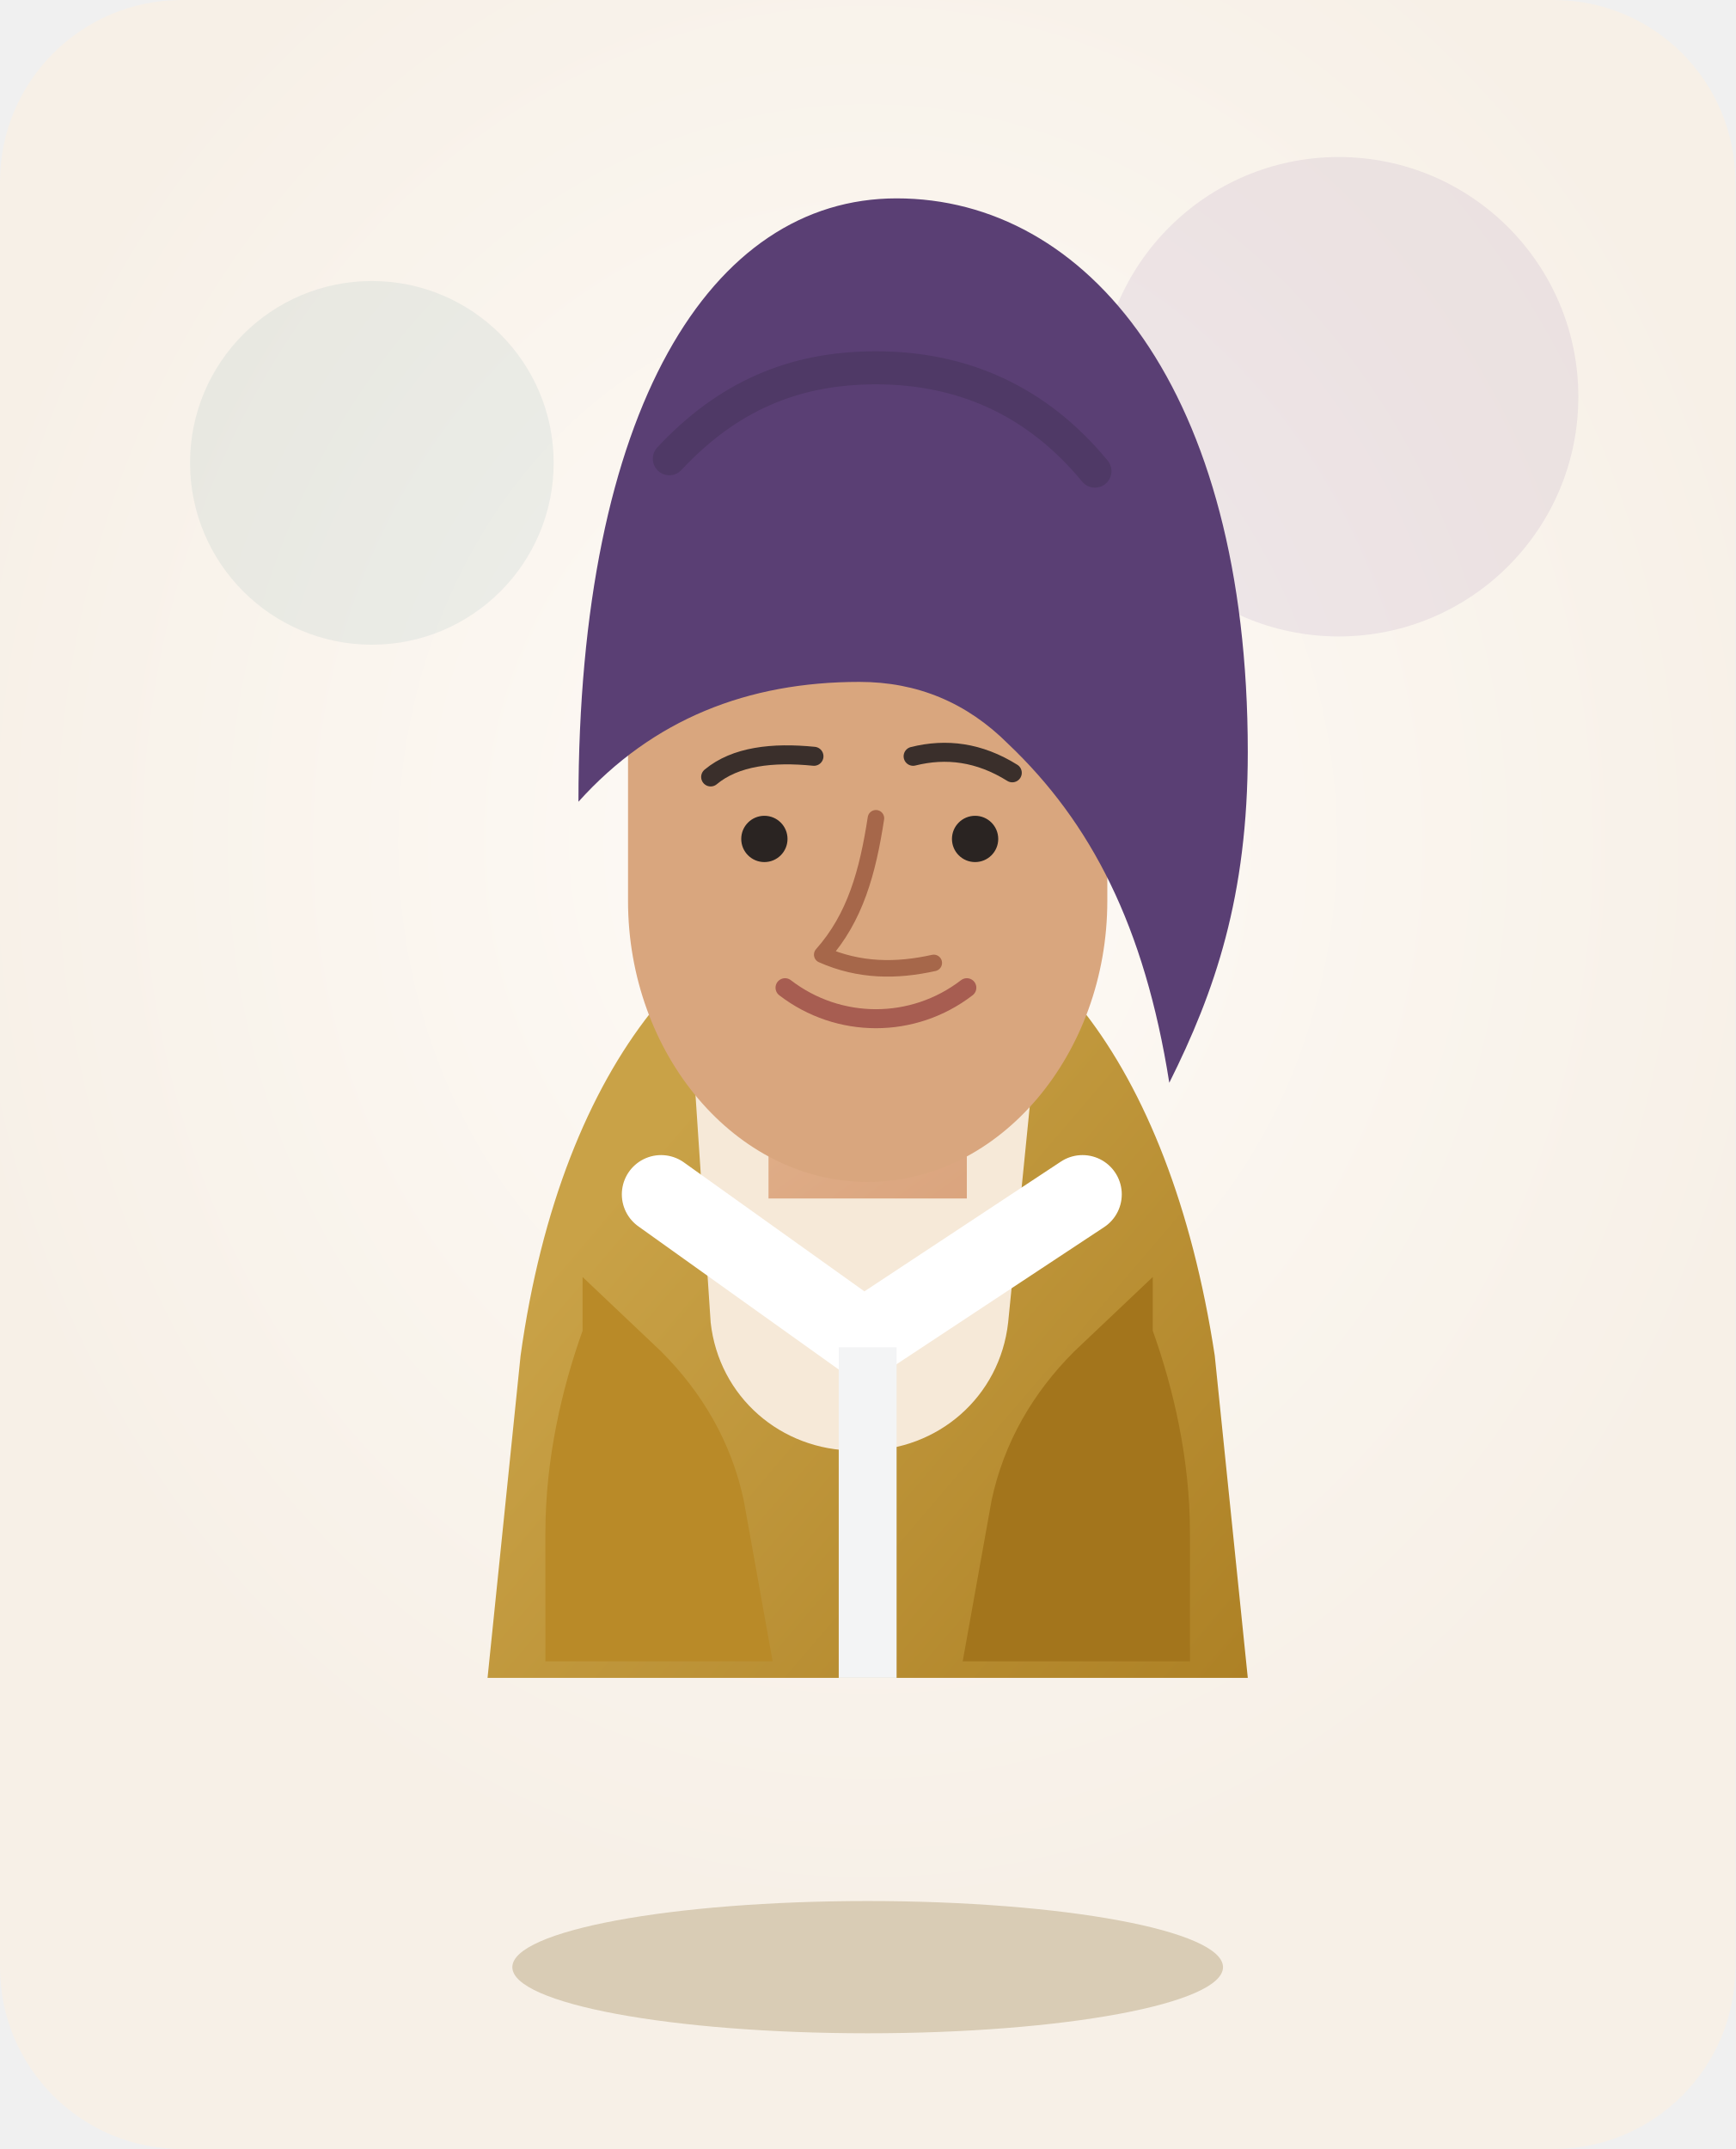
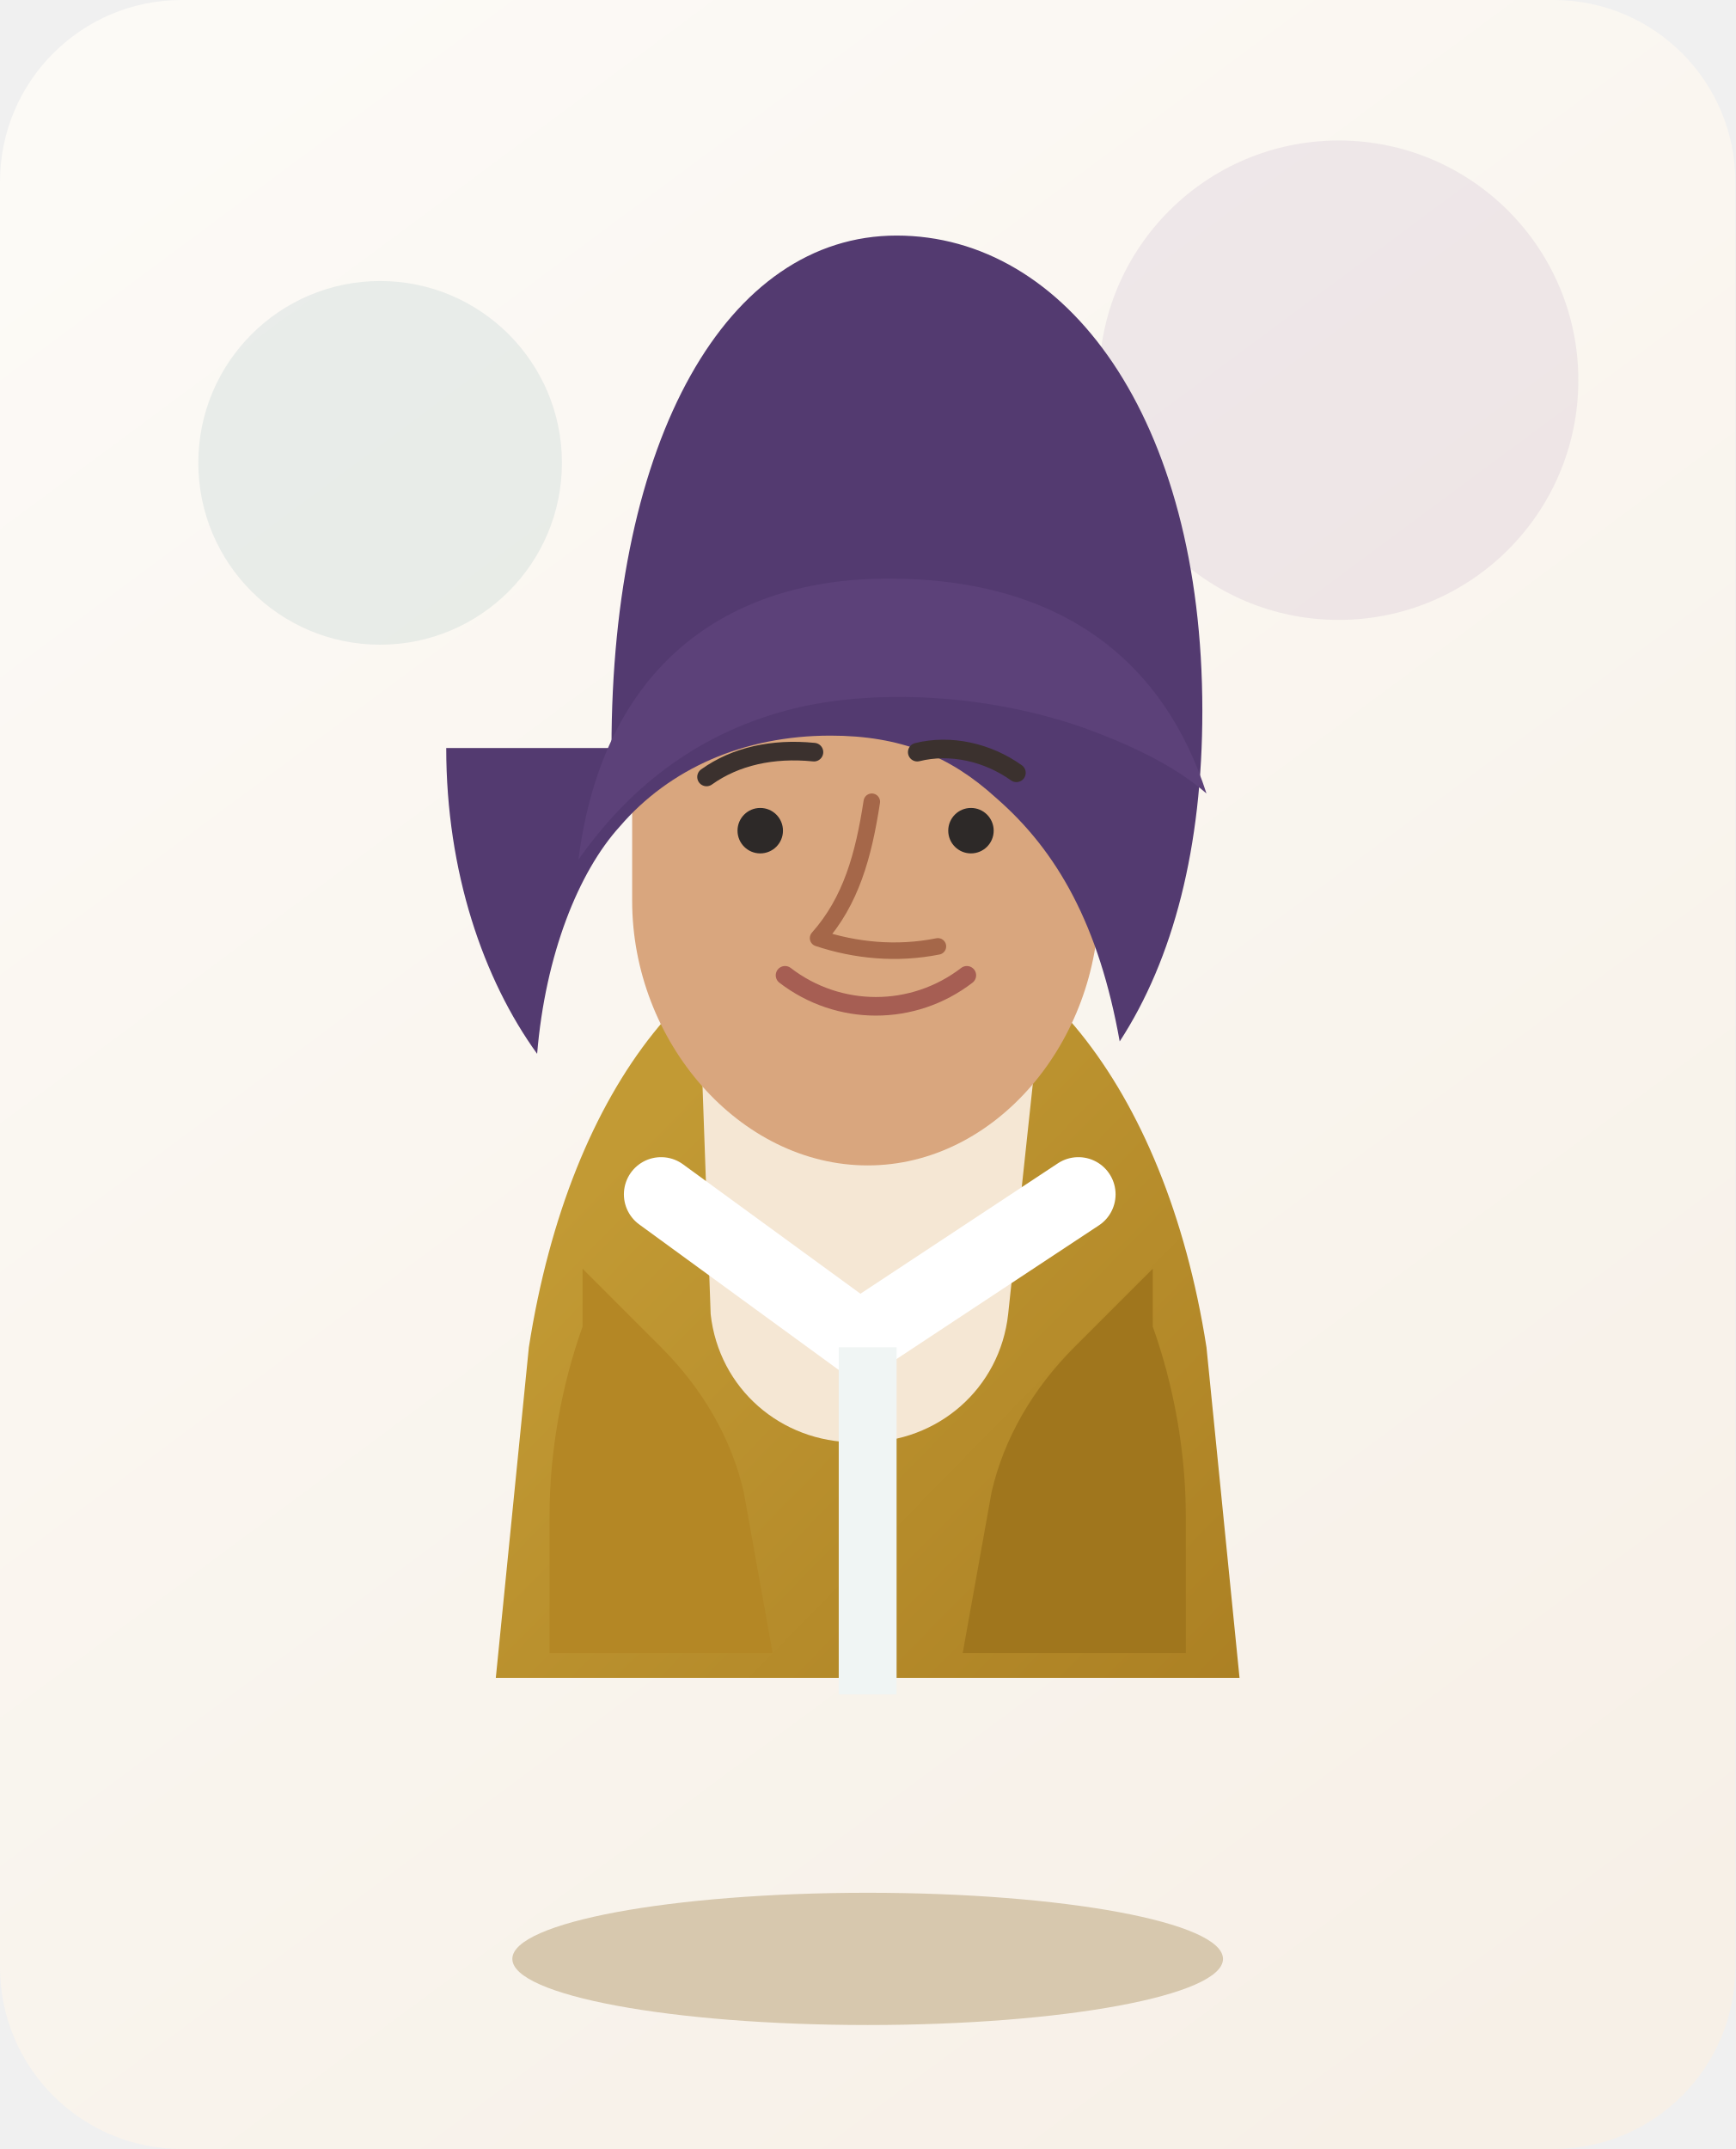
<svg xmlns="http://www.w3.org/2000/svg" viewBox="0 0 420 520" fill="none">
  <defs>
-     <radialGradient id="bg2" cx="0" cy="0" r="1" gradientTransform="translate(210 204) rotate(90) scale(262 228)" gradientUnits="userSpaceOnUse">
-       <stop stop-color="#FEFBF7" />
+     <linearGradient id="bgM16" x1="38" y1="28" x2="382" y2="492" gradientUnits="userSpaceOnUse">
+       <stop stop-color="#FCFAF6" />
      <stop offset="1" stop-color="#F7F0E7" />
-     </radialGradient>
-     <linearGradient id="dress" x1="130" y1="310" x2="294" y2="450" gradientUnits="userSpaceOnUse">
-       <stop stop-color="#C9A247" />
-       <stop offset="1" stop-color="#AA7D21" />
    </linearGradient>
-     <linearGradient id="neck2" x1="184" y1="248" x2="238" y2="323" gradientUnits="userSpaceOnUse">
-       <stop stop-color="#E2B28D" />
-       <stop offset="1" stop-color="#D79E77" />
+     <linearGradient id="dressM16" x1="135" y1="294" x2="294" y2="450" gradientUnits="userSpaceOnUse">
+       <stop stop-color="#C29A34" />
+       <stop offset="1" stop-color="#A97D21" />
    </linearGradient>
  </defs>
-   <rect width="420" height="520" rx="44" fill="url(#bg2)" />
-   <circle cx="90" cy="112" r="44" fill="#0F5E64" fill-opacity=".07" />
-   <circle cx="324" cy="96" r="58" fill="#8D6AA3" fill-opacity=".12" />
-   <ellipse cx="210" cy="476" rx="86" ry="16" fill="#D9CCB5" />
-   <path d="M126 328c10-72 46-112 84-112 39 0 73 40 84 112l8 78H118l8-78Z" fill="url(#dress)" />
-   <path d="M168 260h82l-6 60c-2 18-17 31-35 31h-2c-18 0-33-13-35-31l-4-60Z" fill="#F6E9D8" />
-   <path d="M186 242h48v48h-48z" fill="url(#neck2)" />
-   <path d="M152 176c0-54 28-102 58-102 31 0 58 48 58 102v42c0 37-26 68-58 68s-58-31-58-68v-42Z" fill="#D9A67E" />
-   <path d="M140 194c0-95 32-146 77-146 46 0 85 46 85 134 0 35-8 58-19 80-6-38-19-63-39-82-10-10-22-15-36-15-27 0-50 9-68 29Z" fill="#5A3F74" />
-   <path d="M157 124c17 13 36 20 60 20 23 0 43-5 60-17-8-38-31-63-61-63-32 0-51 20-59 60Z" fill="#5A3F74" />
-   <path d="M162 111c14-15 30-22 50-22 21 0 39 8 53 25" stroke="#4F3966" stroke-width="8" stroke-linecap="round" />
-   <circle cx="185" cy="203" r="5.6" fill="#2A2422" />
-   <circle cx="236" cy="203" r="5.6" fill="#2A2422" />
-   <path d="M172 188c6-5 15-6 25-5" stroke="#3A2F2B" stroke-width="4.6" stroke-linecap="round" />
-   <path d="M221 183c8-2 16-1 24 4" stroke="#3A2F2B" stroke-width="4.6" stroke-linecap="round" />
-   <path d="M212 198c-2 13-5 24-13 33 9 4 18 4 27 2" stroke="#A6674A" stroke-width="4" stroke-linecap="round" stroke-linejoin="round" />
-   <path d="M190 239c13 10 31 10 44 0" stroke="#A75D51" stroke-width="4.6" stroke-linecap="round" />
-   <path d="M160 289l49 35 53-35" stroke="#FFF" stroke-width="19" stroke-linejoin="round" stroke-linecap="round" />
-   <path d="M203 326h14v80h-14z" fill="#F3F4F5" />
-   <path d="M141 322c-5 14-9 31-9 49v31h55l-7-39c-3-14-10-26-20-36l-19-18Z" fill="#B98A28" />
-   <path d="M279 322c5 14 9 31 9 49v31h-55l7-39c3-14 10-26 20-36l19-18Z" fill="#A3751C" />
+   <rect width="420" height="520" rx="44" fill="url(#bgM16)" />
+   <circle cx="92" cy="112" r="44" fill="#0F5E64" fill-opacity=".08" />
+   <circle cx="324" cy="92" r="58" fill="#8E6CA0" fill-opacity=".12" />
+   <ellipse cx="210" cy="474" rx="86" ry="16" fill="#D7C8AE" />
+   <path d="M128 326c10-64 43-104 82-104 38 0 72 40 82 104l8 80H120l8-80Z" fill="url(#dressM16)" />
+   <path d="M170 262h80l-6 56c-2 18-17 31-35 31h-2c-18 0-33-13-35-31l-2-56Z" fill="#F5E7D4" />
+   <path d="M153 176c0-48 26-94 57-94 30 0 56 47 56 94v42c0 34-25 64-56 64-31 0-57-30-57-64v-42Z" fill="#D9A67E" />
+   <path d="M148 181c0-75 28-124 69-124 41 0 74 44 74 115 0 33-7 60-20 80-5-28-15-46-30-59-11-10-23-15-40-15-21 0-39 8-51 22-10 11-18 31-20 55-13-18-22-44-22-74Z" fill="#533A70" />
+   <path d="M140 208c12-17 28-30 50-36 18-5 46-5 72 4 11 4 22 9 30 16-10-31-34-52-77-52-39 0-69 21-75 68Z" fill="#5C4179" />
+   <circle cx="184" cy="201" r="5.5" fill="#2D2928" />
+   <circle cx="235" cy="201" r="5.5" fill="#2D2928" />
+   <path d="M171 188c7-5 16-7 26-6" stroke="#3B312E" stroke-width="4.5" stroke-linecap="round" />
+   <path d="M222 182c8-2 17 0 24 5" stroke="#3B312E" stroke-width="4.5" stroke-linecap="round" />
+   <path d="M211 194c-2 13-5 24-13 33 9 3 19 4 29 2" stroke="#A56749" stroke-width="4" stroke-linecap="round" stroke-linejoin="round" />
+   <path d="M190 236c13 10 31 10 44 0" stroke="#A65E53" stroke-width="4.5" stroke-linecap="round" />
+   <path d="M160 289l48 35 53-35" stroke="#FFFFFF" stroke-width="18" stroke-linejoin="round" stroke-linecap="round" />
+   <path d="M203 326h14v84h-14z" fill="#F0F5F4" />
+   <path d="M141 321c-5 14-8 30-8 46v33h54l-7-39c-3-13-10-25-20-35l-19-19Z" fill="#B48725" />
+   <path d="M279 321c5 14 8 30 8 46v33h-54l7-39c3-13 10-25 20-35l19-19Z" fill="#A0761D" />
</svg>
